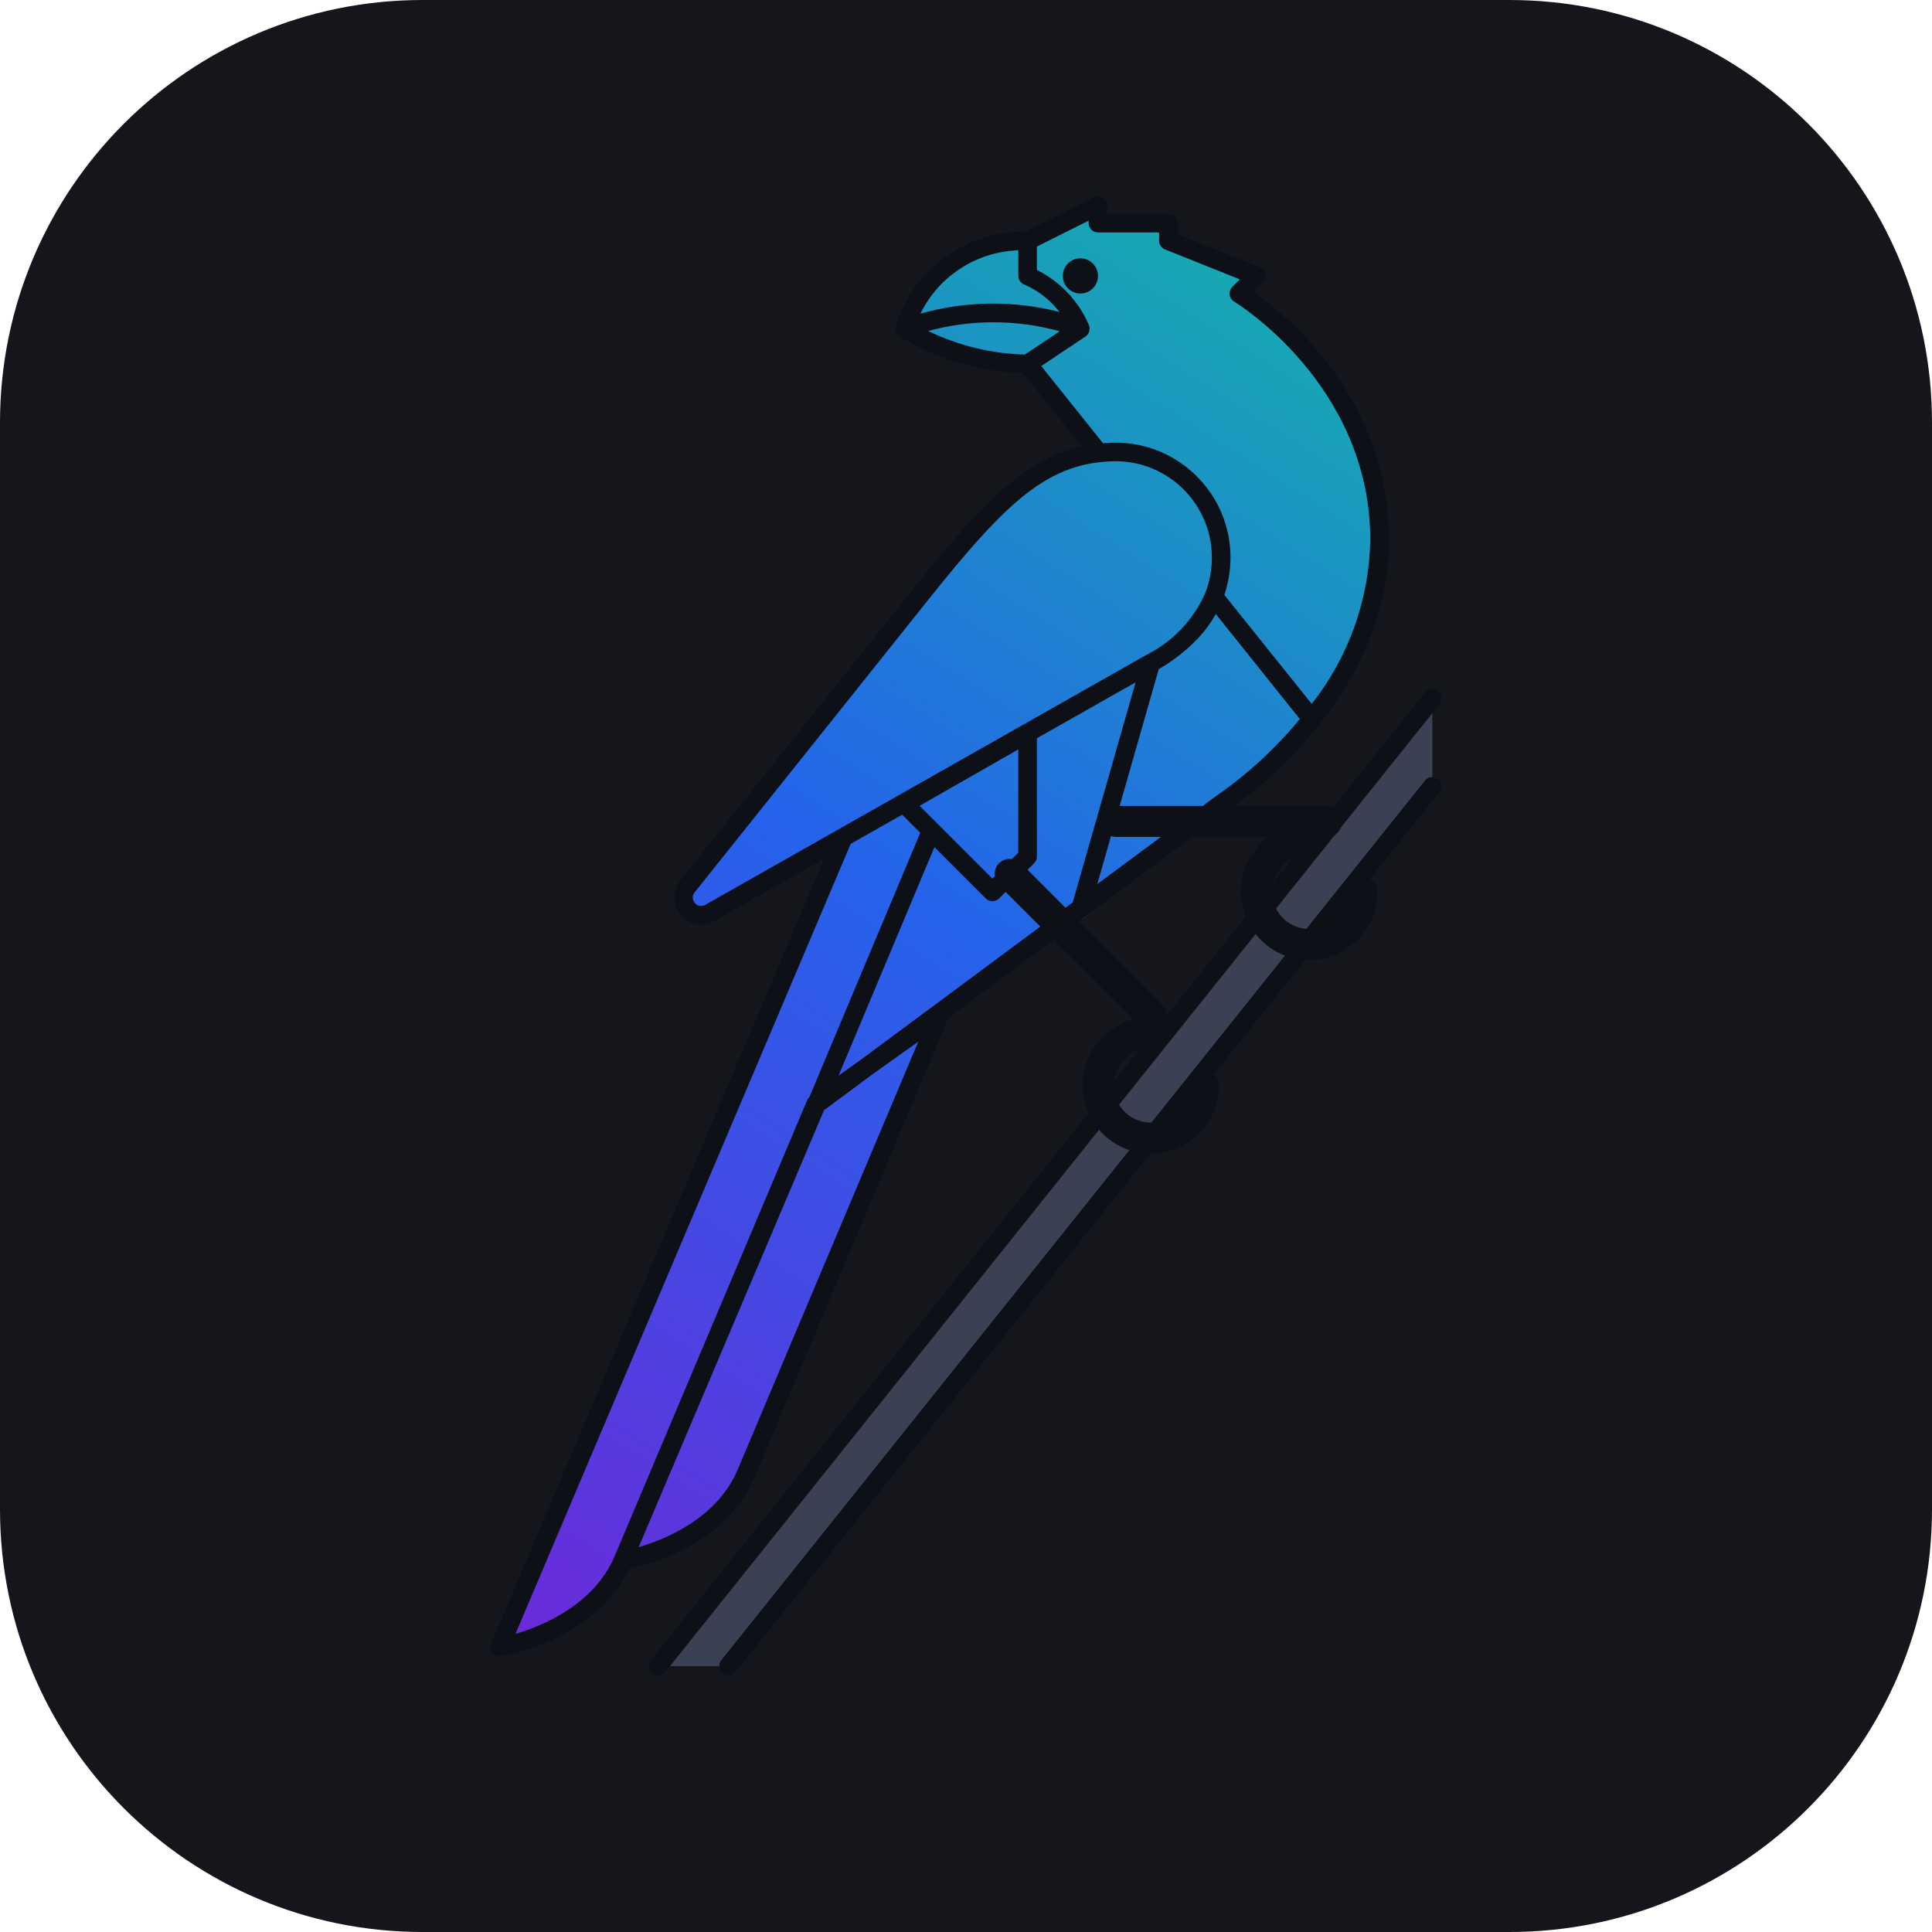
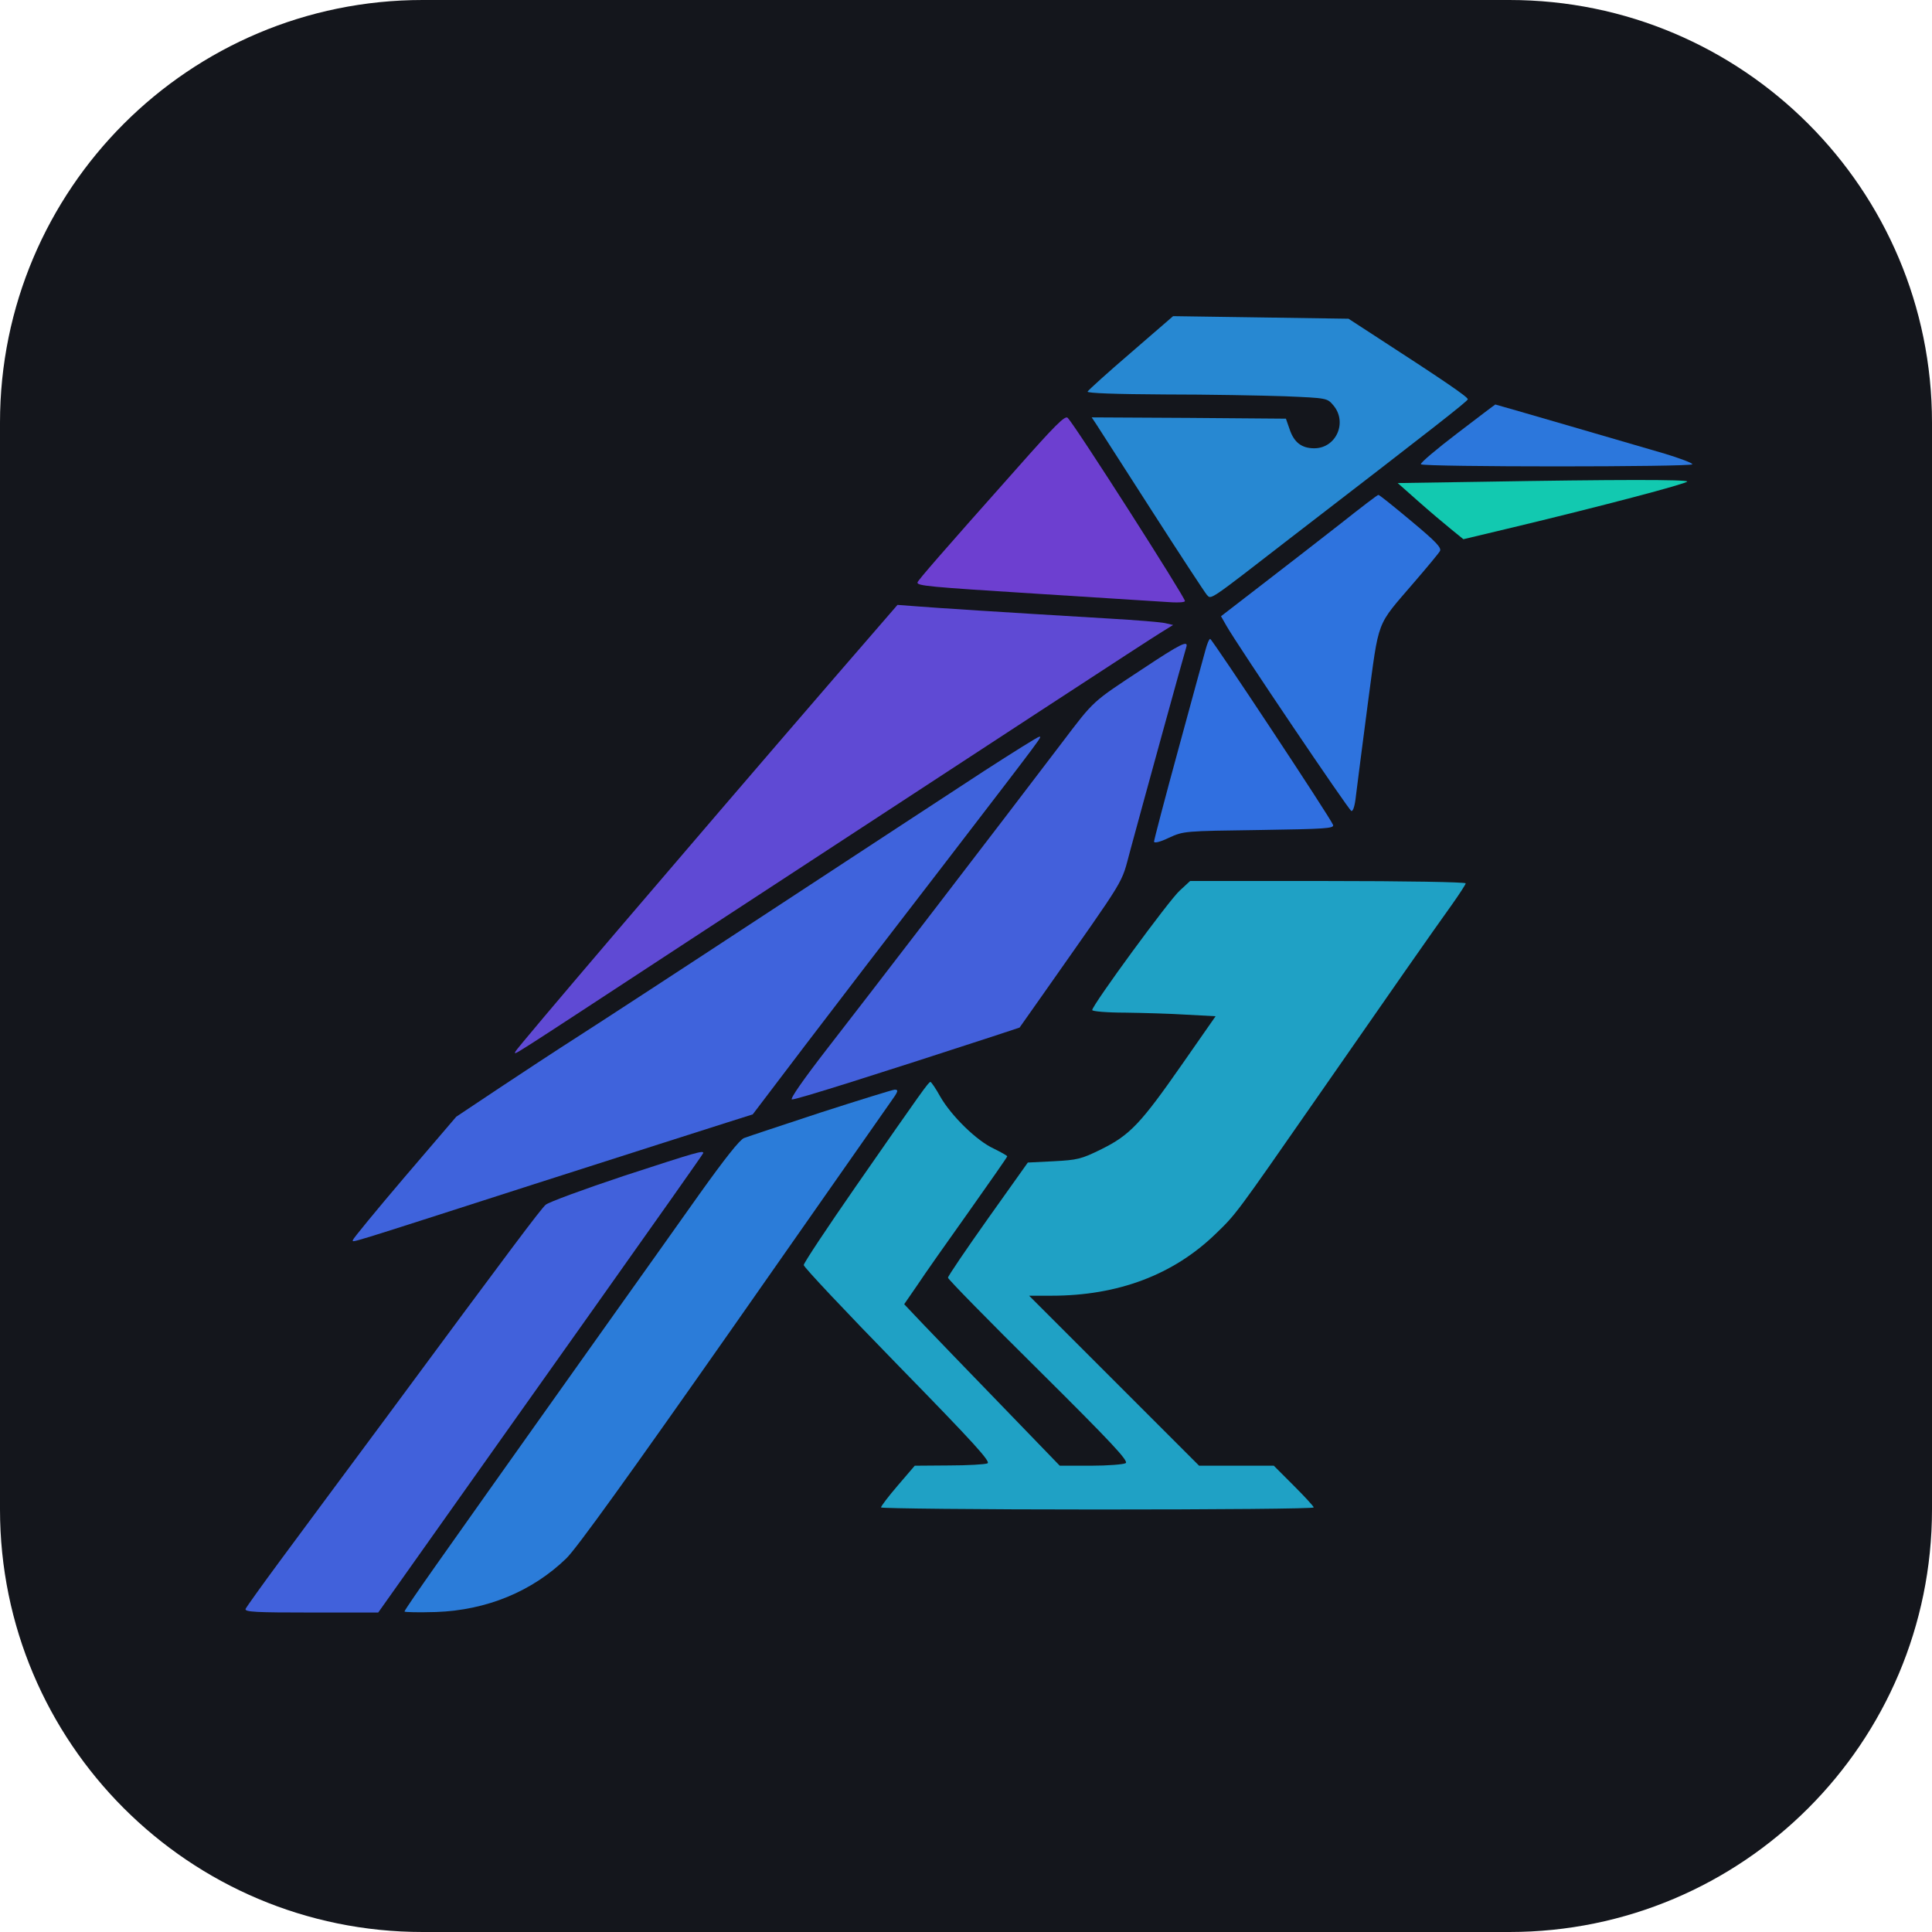
<svg xmlns="http://www.w3.org/2000/svg" viewBox="0 0 256 256" width="256" height="256" role="img" aria-label="Grackle">
  <rect x="0" y="0" width="256" height="256" rx="56" fill="#14161c" />
-   <svg x="30" y="26" width="196" height="196" viewBox="-21.26 0 119.137 119.137">
-     <defs>
-       <linearGradient id="gk-sheen" x1="60" y1="1064" x2="135" y2="946" gradientUnits="userSpaceOnUse">
-         <stop offset="0" stop-color="#6d28d9" />
-         <stop offset="0.5" stop-color="#2563eb" />
-         <stop offset="1" stop-color="#14b8a6" />
-       </linearGradient>
-     </defs>
-     <g id="Group_3014" data-name="Group 3014" transform="translate(-59.259 -945.529)">
-       <g id="Group_3012" data-name="Group 3012">
-         <g id="Group_2961" data-name="Group 2961">
-           <g id="Group_2960" data-name="Group 2960">
-             <g id="Group_2959" data-name="Group 2959">
-               <g id="Group_2958" data-name="Group 2958">
-                 <g id="Group_2957" data-name="Group 2957">
-                   <path id="Path_1294" data-name="Path 1294" d="M92.608,956.2s7.068-2.884,14.173,0" fill="url(#gk-sheen)" />
-                 </g>
-               </g>
-             </g>
-           </g>
-         </g>
-         <g id="Group_2966" data-name="Group 2966">
-           <g id="Group_2965" data-name="Group 2965">
-             <g id="Group_2964" data-name="Group 2964">
-               <g id="Group_2963" data-name="Group 2963">
-                 <g id="Group_2962" data-name="Group 2962">
-                   <path id="Path_1295" data-name="Path 1295" d="M106.781,1003.722a.777.777,0,0,1-.206-.029.75.75,0,0,1-.515-.927l5.669-19.843a.75.75,0,0,1,1.442.412l-5.669,19.843A.75.75,0,0,1,106.781,1003.722Z" fill="url(#gk-sheen)" />
-                 </g>
-               </g>
-             </g>
-           </g>
-         </g>
-         <g id="Group_2971" data-name="Group 2971">
-           <g id="Group_2970" data-name="Group 2970">
-             <g id="Group_2969" data-name="Group 2969">
-               <g id="Group_2968" data-name="Group 2968">
-                 <g id="Group_2967" data-name="Group 2967">
-                   <path id="Path_1296" data-name="Path 1296" d="M125.206,987.381,108.2,966.121c-9.146,2.975-12.756,12.756-12.756,12.756L75.6,1025.649l9.921-6.986,32.6-24.2a33.619,33.619,0,0,0,7.305-6.84Z" fill="url(#gk-sheen)" />
-                 </g>
-               </g>
-             </g>
-           </g>
-         </g>
-         <g id="Group_2976" data-name="Group 2976">
-           <g id="Group_2975" data-name="Group 2975">
-             <g id="Group_2974" data-name="Group 2974">
-               <g id="Group_2973" data-name="Group 2973">
-                 <g id="Group_2972" data-name="Group 2972">
-                   <path id="Path_1297" data-name="Path 1297" d="M78.435,1063.917l56.693-70.866v-7.087l-62.362,77.953Z" fill="#3a4152" />
-                 </g>
-               </g>
-             </g>
-           </g>
-         </g>
-         <g id="Group_2981" data-name="Group 2981">
-           <g id="Group_2980" data-name="Group 2980">
-             <g id="Group_2979" data-name="Group 2979">
-               <g id="Group_2978" data-name="Group 2978">
-                 <g id="Group_2977" data-name="Group 2977">
-                   <path id="Path_1298" data-name="Path 1298" d="M102.539,959.785a.75.75,0,0,1-.005-1.5h.005a.75.75,0,0,1,0,1.5Z" fill="url(#gk-sheen)" />
-                 </g>
-               </g>
-             </g>
-           </g>
-         </g>
-         <g id="Group_2986" data-name="Group 2986">
-           <g id="Group_2985" data-name="Group 2985">
-             <g id="Group_2984" data-name="Group 2984">
-               <g id="Group_2983" data-name="Group 2983">
-                 <g id="Group_2982" data-name="Group 2982">
-                   <path id="Path_1299" data-name="Path 1299" d="M102.529,959.035h0l4.252-2.835a7.961,7.961,0,0,0-4.252-4.252v-2.835a9.979,9.979,0,0,0-9.921,7.087,19.6,19.6,0,0,0,9.921,2.835Z" fill="url(#gk-sheen)" />
-                 </g>
-               </g>
-             </g>
-           </g>
-         </g>
-         <g id="Group_2991" data-name="Group 2991">
-           <g id="Group_2990" data-name="Group 2990">
-             <g id="Group_2989" data-name="Group 2989">
-               <g id="Group_2988" data-name="Group 2988">
-                 <g id="Group_2987" data-name="Group 2987">
-                   <path id="Path_1300" data-name="Path 1300" d="M119.537,953.365l1.417-1.417-7.086-2.835V947.7H108.2v-1.417l-5.669,2.834h0v2.835a7.961,7.961,0,0,1,4.252,4.252l-4.252,2.835h0l5.669,7.086,17.008,21.26.219.247a23.322,23.322,0,0,0,5.45-14.42C130.875,960.1,119.537,953.365,119.537,953.365Z" fill="url(#gk-sheen)" />
-                 </g>
-               </g>
-             </g>
-           </g>
-         </g>
-         <g id="Group_2996" data-name="Group 2996">
-           <g id="Group_2995" data-name="Group 2995">
-             <g id="Group_2994" data-name="Group 2994">
-               <g id="Group_2993" data-name="Group 2993">
-                 <g id="Group_2992" data-name="Group 2992">
-                   <path id="Path_1301" data-name="Path 1301" d="M102.529,988.8v9.921l-2.835,2.835-7.087-7.087Z" fill="url(#gk-sheen)" />
-                 </g>
-               </g>
-             </g>
-           </g>
-         </g>
-         <g id="Group_3001" data-name="Group 3001">
-           <g id="Group_3000" data-name="Group 3000">
-             <g id="Group_2999" data-name="Group 2999">
-               <g id="Group_2998" data-name="Group 2998">
-                 <g id="Group_2997" data-name="Group 2997">
-                   <path id="Path_1302" data-name="Path 1302" d="M95.442,978.877,75.6,1025.649,60.009,1062.4s7.4-1.157,9.922-6.985l15.59-36.75,11.339-27.03Z" fill="url(#gk-sheen)" />
-                 </g>
-               </g>
-             </g>
-           </g>
-         </g>
-         <g id="Group_3006" data-name="Group 3006">
-           <g id="Group_3005" data-name="Group 3005">
-             <g id="Group_3004" data-name="Group 3004">
-               <g id="Group_3003" data-name="Group 3003">
-                 <g id="Group_3002" data-name="Group 3002">
-                   <path id="Path_1303" data-name="Path 1303" d="M95.442,1011.476l-9.952,7.086-15.559,36.851s7.4-1.158,9.921-6.986l15.59-36.749Z" fill="url(#gk-sheen)" />
-                 </g>
-               </g>
-             </g>
-           </g>
-         </g>
-         <g id="Group_3011" data-name="Group 3011">
-           <g id="Group_3010" data-name="Group 3010">
-             <g id="Group_3009" data-name="Group 3009">
-               <g id="Group_3008" data-name="Group 3008">
-                 <g id="Group_3007" data-name="Group 3007">
-                   <path id="Path_1304" data-name="Path 1304" d="M112.45,983.129,76.942,1003.25a1.423,1.423,0,0,1-1.785-2.162L94.025,977.46c5.986-7.5,9.72-11.339,15.591-11.339a8.5,8.5,0,0,1,8.5,8.5C118.12,977.522,116.761,980.709,112.45,983.129Z" fill="url(#gk-sheen)" />
-                 </g>
-               </g>
-             </g>
-           </g>
-         </g>
-       </g>
-       <g id="Group_3013" data-name="Group 3013">
-         <path id="Path_1305" data-name="Path 1305" d="M134.542,992.582l-9.561,11.952a2.989,2.989,0,0,1-2.443-1.633l4.651-5.814.319-.318a1.218,1.218,0,0,0,.256-.4l7.949-9.936a.75.75,0,1,0-1.171-.937l-7.41,9.262a1.24,1.24,0,0,0-.508-.122H119.2a35.17,35.17,0,0,0,6.816-6.542c3.724-4.706,5.613-9.714,5.613-14.885,0-11.466-8.248-18.118-10.906-19.965l.764-.765a.749.749,0,0,0-.251-1.226l-6.615-2.646v-.91a.75.75,0,0,0-.75-.75h-4.92v-.667a.75.75,0,0,0-1.085-.671l-5.533,2.767a10.815,10.815,0,0,0-10.449,7.639.7.7,0,0,0-.011.12.7.7,0,0,0-.008.079.763.763,0,0,0,.05.264v.006c0,.008.012.014.016.022a.723.723,0,0,0,.129.2.614.614,0,0,0,.066.06.579.579,0,0,0,.068.063,20.285,20.285,0,0,0,9.968,2.95l4.72,5.9c-4.519,1-8.027,4.535-13.441,11.318L74.586,1000.6a2.182,2.182,0,0,0,1.642,3.591,2.2,2.2,0,0,0,1.084-.29l8.819-5-26.812,63.2a.75.75,0,0,0,.69,1.043.758.758,0,0,0,.116-.009c.312-.049,7.511-1.251,10.307-7.058,1.6-.329,7.761-1.923,10.111-7.362l15.59-36.952a.576.576,0,0,0,.014-.056l8.478-6.293,6.409,6.41a5.49,5.49,0,0,0-3.6,7.557l-35.251,44.063a.75.75,0,0,0,.118,1.054.751.751,0,0,0,1.054-.117l34.929-43.661a5.509,5.509,0,0,0,2.437,1.639l-32.868,41.085a.75.75,0,0,0,1.171.937l33.392-41.74.038,0a5.508,5.508,0,0,0,5.5-5.5,1.236,1.236,0,0,0-.409-.913l7.353-9.191c.1.005.2.015.31.015a5.508,5.508,0,0,0,5.5-5.5,1.231,1.231,0,0,0-.593-1.037l5.6-7a.75.75,0,0,0-1.171-.937Zm-10.736,6.333-1.485,1.857A3,3,0,0,1,123.806,998.915Zm-6.091-5.079c-.015.01-.029.019-.042.029l-1.037.77h-6.693l3.147-11.015c.212-.124.421-.249.621-.378.092-.059.178-.121.268-.181.192-.13.38-.261.562-.4.1-.073.191-.147.285-.221q.249-.195.483-.4c.088-.076.176-.152.261-.23.161-.147.313-.3.463-.449.066-.068.136-.134.2-.2.207-.223.4-.449.588-.682.011-.013.019-.027.029-.04.172-.22.332-.445.483-.675.051-.077.1-.157.144-.236.071-.115.147-.228.212-.345l6.763,8.453A33.1,33.1,0,0,1,117.715,993.836Zm-12.133,9-3.056-3.056.533-.534a.749.749,0,0,0,.22-.53v-9.532l7.946-4.5-5.064,17.725Zm-5.354-3.587a1.227,1.227,0,0,0-.335,1.042l-.2.2-4.4-4.4-1.464-1.463,4.236-2.421,3.711-2.12v8.318l-.509.509A1.227,1.227,0,0,0,100.228,999.253Zm9.022-2.192a1.2,1.2,0,0,0,.366.074h3.652l-5.126,3.8ZM108.2,948.446h4.92v.667a.75.75,0,0,0,.471.7l6.031,2.412-.613.613a.75.75,0,0,0,.147,1.175c.109.065,10.972,6.664,10.972,19.2a21.949,21.949,0,0,1-4.715,13.205l-7.035-8.771c.026-.078.045-.158.07-.236.033-.107.065-.213.094-.321.044-.163.082-.327.117-.493.022-.1.046-.208.064-.313.033-.182.056-.366.077-.55.011-.09.026-.18.033-.271.024-.275.039-.553.039-.833a9.265,9.265,0,0,0-9.254-9.254c-.291,0-.595.017-.912.041-.038,0-.071,0-.109,0l-4.969-6.211,3.567-2.379,0,0h0l0,0a.717.717,0,0,0,.173-.166.583.583,0,0,0,.045-.076.64.64,0,0,0,.059-.1c0-.011,0-.022.006-.033a.732.732,0,0,0,.036-.191.6.6,0,0,0,.01-.083.753.753,0,0,0-.047-.222.4.4,0,0,0-.011-.047v0a8.859,8.859,0,0,0-4.19-4.446v-1.879l4.169-2.085v.2A.75.75,0,0,0,108.2,948.446Zm-5.894,9.837a18.942,18.942,0,0,1-7.781-1.9,20.026,20.026,0,0,1,10.589.025Zm-.525-8.4v2.062a.755.755,0,0,0,.5.708,7.211,7.211,0,0,1,2.819,2.2,21.466,21.466,0,0,0-11.2.135A9.1,9.1,0,0,1,101.779,949.886ZM76.573,1002.6a.642.642,0,0,1-.852-.157.652.652,0,0,1,.022-.885l18.868-23.628c5.6-7.013,8.846-10.254,13.3-10.924.144-.021.288-.04.434-.056h0a11.327,11.327,0,0,1,1.271-.077,7.764,7.764,0,0,1,7.754,7.754q0,.375-.035.744a7.774,7.774,0,0,1-.506,2.138h0a10.125,10.125,0,0,1-4.748,4.97Zm-15.292,58.723,27-63.631,2.292-1.3,1.853-1.05,1.458,1.459-8.925,21.277a.751.751,0,0,0-.155.193l-15.558,36.846C67.561,1059,63.448,1060.686,61.281,1061.321Zm32.443-47.7-14.561,34.51c-1.68,3.889-5.793,5.57-7.961,6.206l14.93-35.192,3.932-2.918Zm-4.548,1.4-1.87,1.332,7.719-18.4,4.139,4.139a.752.752,0,0,0,1.061,0l.533-.534,2.795,2.795Zm17.478-11.105.292-.217a.738.738,0,0,0,.479-.355l8.359-6.205h6.148a5.478,5.478,0,0,0-1.843,6.427l-6.389,7.985v-.071a1.246,1.246,0,0,0-.366-.884Zm4.831,10.4-2,2.505A2.991,2.991,0,0,1,111.485,1014.316Zm1.008,5.827c-.014,0-.028,0-.043,0a2.993,2.993,0,0,1-2.553-1.444l10.995-13.744a5.52,5.52,0,0,0,2.362,1.733Z" fill="#0d1117" />
-         <path id="Path_1306" data-name="Path 1306" d="M105.364,951.948a1.417,1.417,0,1,0,1.417-1.417A1.416,1.416,0,0,0,105.364,951.948Z" fill="#0d1117" />
-       </g>
+   <g transform="translate(28.00 38.24) scale(0.3413)">
+     <g transform="translate(0,526) scale(0.1,-0.1)">
+       <path d="M3570 5011 c-91 -78 -166 -146 -168 -151 -2 -6 110 -10 300 -11 167 0 377 -4 466 -7 164 -7 164 -7 188 -35 56 -66 11 -167 -74 -167 -49 0 -79 23 -96 75 l-14 40 -377 3 -377 2 18 -27 c10 -16 107 -167 217 -338 109 -170 205 -316 212 -324 18 -18 1 -30 325 221 564 434 685 529 688 538 3 8 -96 75 -363 248 l-100 65 -340 5 -341 5 -164 -142z" fill="#2788d2" />
+       <path d="M4837 4698 c-80 -61 -144 -115 -141 -120 7 -11 1054 -11 1054 0 0 5 -48 23 -107 41 -99 29 -655 191 -658 191 -1 0 -67 -50 -148 -112z" fill="#2c77dc" />
+       <path d="M3124 4558 c-291 -327 -379 -429 -382 -438 -5 -14 39 -18 468 -45 223 -14 442 -28 488 -31 49 -4 82 -3 82 3 0 15 -424 679 -455 711 -10 11 -48 -27 -201 -200z" fill="#6d3fd0" />
+       <path d="M4930 4510 l-324 -5 79 -70 c44 -39 102 -88 128 -109 l48 -39 197 47 c338 81 672 169 672 177 0 8 -277 8 -800 -1z" fill="#12c9b0" />
+       <path d="M4385 4348 c-77 -60 -213 -166 -303 -235 l-162 -125 21 -37 c47 -82 475 -716 485 -719 7 -2 14 21 18 60 4 35 25 195 46 357 45 335 30 296 180 471 50 58 95 112 100 121 7 13 -16 37 -112 117 -67 56 -124 102 -127 101 -4 0 -69 -50 -146 -111z" fill="#2e73de" />
+       <path d="M2419 3749 c-592 -686 -1239 -1444 -1239 -1452 0 -11 -59 -49 675 432 1243 813 1780 1164 1829 1194 l50 31 -30 7 c-16 4 -114 12 -219 18 -435 26 -665 41 -741 47 l-80 6 -245 -283z" fill="#5f4ad4" />
+       <path d="M3860 3858 c-7 -24 -54 -198 -106 -388 -52 -190 -94 -351 -94 -357 0 -7 23 -2 58 15 57 26 59 26 350 30 260 4 292 6 287 20 -10 27 -470 722 -477 722 -4 0 -12 -19 -18 -42z" fill="#306fe0" />
+       <path d="M3615 3783 c-197 -130 -185 -118 -314 -288 -226 -298 -772 -1009 -913 -1190 -89 -115 -142 -191 -134 -193 12 -3 346 103 778 244 l106 35 93 132 c332 473 299 418 337 557 41 152 211 770 217 787 10 30 -21 15 -170 -84z" fill="#4360db" />
+       <path d="M3000 3387 c-113 -74 -482 -315 -820 -537 -338 -222 -680 -445 -760 -496 -80 -51 -218 -142 -307 -201 l-162 -108 -201 -235 c-110 -129 -200 -239 -200 -243 0 -11 -59 -29 700 215 360 115 699 224 754 241 l98 31 202 266 c111 146 357 467 547 713 393 512 374 487 363 487 -5 0 -101 -60 -214 -133z" fill="#3f63dc" />
+       <path d="M3760 2923 c-40 -35 -340 -445 -340 -464 0 -5 57 -10 128 -10 70 -1 177 -4 239 -8 l112 -6 -129 -185 c-161 -231 -203 -276 -314 -331 -79 -39 -93 -42 -186 -47 l-100 -5 -155 -218 c-85 -120 -155 -223 -155 -229 0 -6 159 -168 353 -360 283 -281 349 -352 337 -360 -8 -5 -69 -10 -135 -10 l-121 0 -230 238 c-126 130 -262 271 -302 313 l-72 76 51 74 c27 41 117 169 199 284 82 116 150 213 150 216 0 3 -24 16 -52 30 -66 30 -165 127 -208 202 -17 31 -35 57 -38 57 -8 -1 -30 -32 -290 -406 -111 -160 -202 -297 -202 -305 0 -8 165 -183 366 -389 298 -305 362 -376 347 -381 -10 -4 -77 -8 -150 -8 l-132 -1 -66 -77 c-36 -42 -65 -80 -65 -85 0 -4 378 -8 840 -8 462 0 840 3 840 8 0 4 -35 42 -78 85 l-77 77 -145 0 -145 0 -330 330 -330 330 87 0 c258 0 473 81 637 240 80 77 78 75 391 525 284 409 453 651 527 754 29 41 53 78 53 82 0 5 -241 9 -535 9 l-535 0 -40 -37z" fill="#1fa1c5" />
+       <path d="M2365 2061 c-148 -49 -282 -93 -297 -99 -17 -7 -74 -79 -174 -219 -81 -114 -229 -323 -329 -463 -171 -241 -419 -589 -693 -977 -67 -95 -122 -175 -122 -179 0 -3 55 -4 123 -2 196 7 373 80 505 208 39 37 248 328 642 890 321 459 599 856 618 883 29 40 31 47 15 47 -10 -1 -139 -41 -288 -89z" fill="#2b7cd9" />
+       <path d="M1601 1815 c-156 -52 -292 -102 -303 -112 -20 -18 -132 -167 -613 -818 -159 -214 -347 -468 -418 -564 -71 -96 -131 -180 -134 -187 -4 -12 40 -14 255 -14 l260 0 214 302 c118 167 402 567 631 890 229 323 417 589 417 592 0 11 -27 3 -309 -89z" fill="#4161db" />
    </g>
-   </svg>
+   </g>
</svg>
